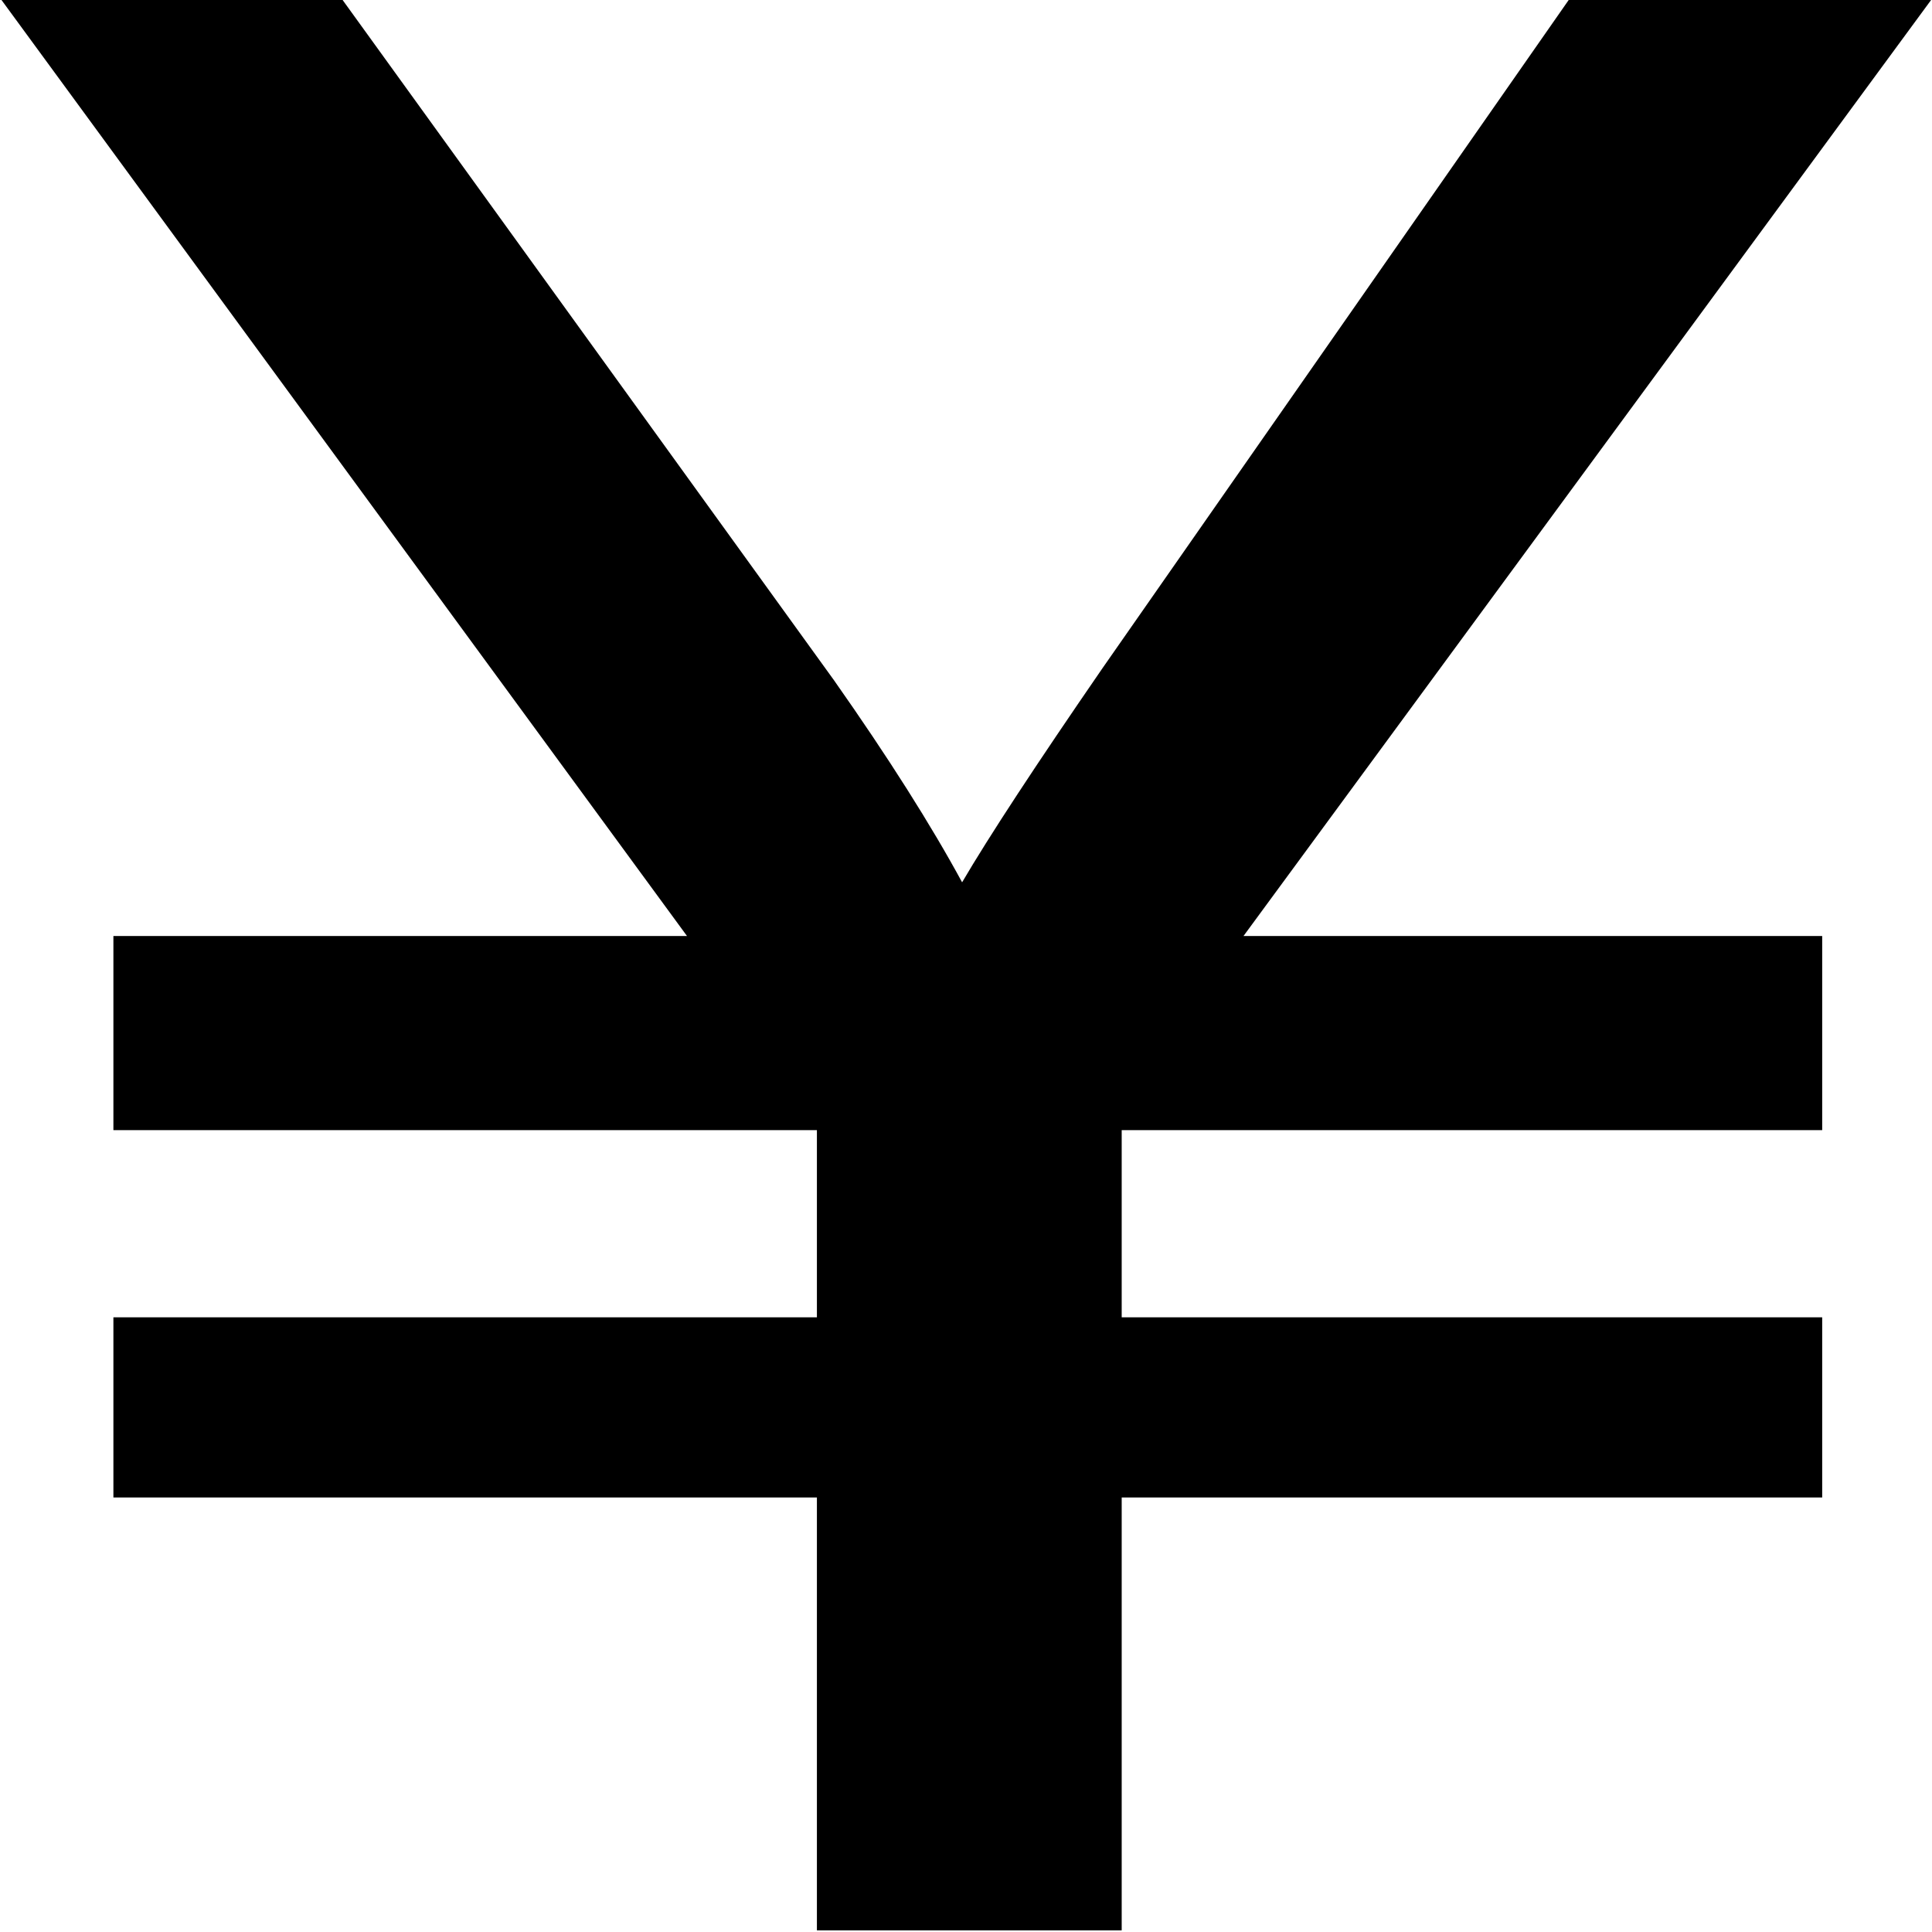
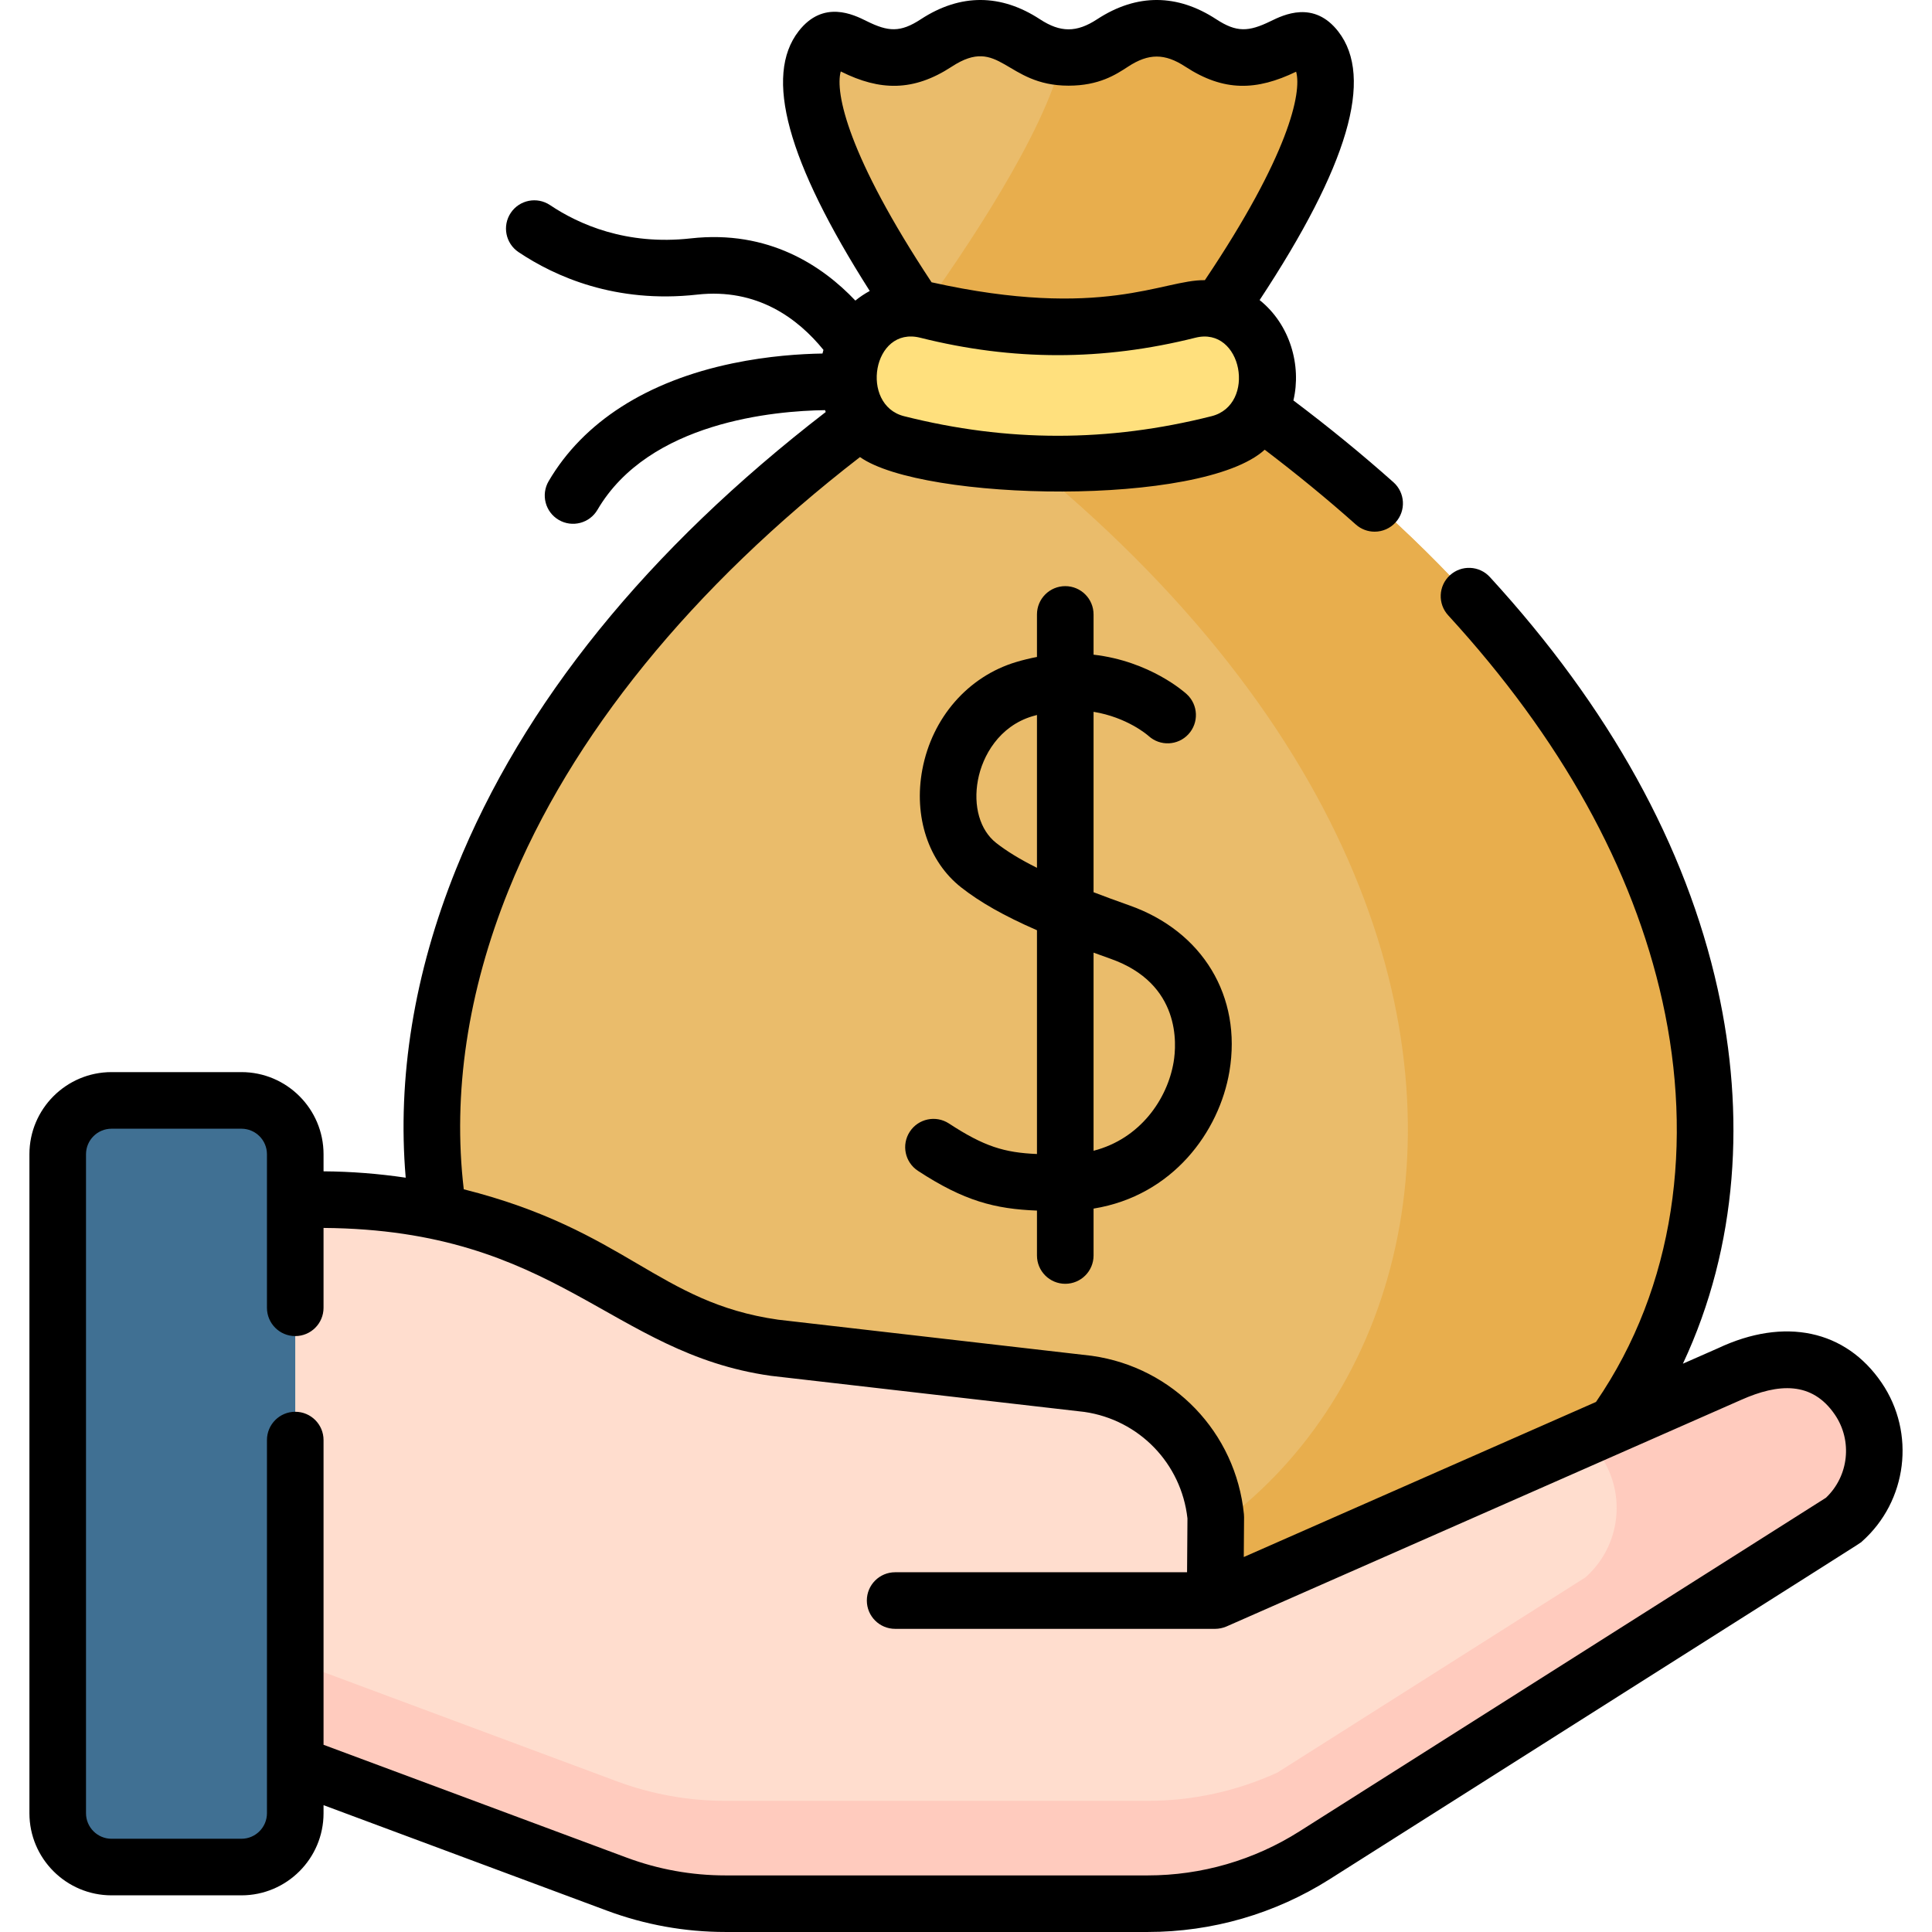
- <svg xmlns="http://www.w3.org/2000/svg" width="128" height="128">
-   <path d="M54.122 127.892v-28.68H7.513V87.274h46.609v-12.4H7.513v-12.86h38.003L.099 0h22.6l32.556 45.07c3.617 5.144 6.44 9.611 8.487 13.385 1.788-3.05 4.89-7.779 9.301-14.186L103.93 0h24.01L82.385 62.013h38.34v12.862h-46.41v12.4h46.41v11.937h-46.41v28.68H54.123z" />
+ <svg xmlns="http://www.w3.org/2000/svg" id="Capa_1" enable-background="new 0 0 512 512" height="512" viewBox="0 0 512 512" width="512">
+   <g>
+     <g>
+       <g>
+         <g>
+           <g>
+             <g>
+               <g>
+                 <path d="m313.801 94.915s49.06-63.674 34.953-81.941c-4.808-6.225-8.908 2.229-18.851 2.229-11.683 0-11.683-7.644-23.367-7.644-11.682 0-11.682 7.644-23.364 7.644-11.681 0-11.681-7.644-23.362-7.644s-11.681 7.644-23.363 7.644c-9.955 0-14.038-8.564-18.878-2.336-14.114 18.166 34.229 82.047 34.229 82.047-213.505 140.358-144.664 331.239-18.607 331.239h99.973c126.437 0 194.852-190.415-19.363-331.238z" fill="#eabc6b" />
+               </g>
+             </g>
+             <g>
+               <path d="m313.801 94.915s49.06-63.674 34.953-81.941c-4.808-6.225-8.908 2.229-18.851 2.229-11.683 0-11.683-7.644-23.367-7.644-11.682 0-11.682 7.644-23.364 7.644-.575 0-1.101-.032-1.622-.068-4.694 20.12-25.846 51.466-37.95 68.249 4.767 6.995 8.198 11.53 8.198 11.53-2.848 1.872-5.635 3.755-8.383 5.645 203.99 140.211 135.734 325.593 10.978 325.593h78.771c126.437.001 194.852-190.414-19.363-331.237z" fill="#e8ae4d" />
+             </g>
+             <g>
+               <path d="m322.923 117.562c-28.507 7.199-56.671 7.2-85.183 0-9.924-2.506-15.549-13.665-11.978-23.808.04-.113.08-.227.12-.34 2.994-8.504 11.486-13.276 19.809-11.187 23.343 5.861 45.932 5.862 69.282 0 8.323-2.09 16.814 2.683 19.809 11.187.04.113.08.227.12.34 3.57 10.144-2.055 21.302-11.979 23.808z" fill="#ffe07d" />
+             </g>
+           </g>
+         </g>
+       </g>
+       <g>
+         <g>
+           <g>
+             <g>
+               <g>
+                 <g>
+                   <g>
+                     <g>
+                       <g>
+                         <g>
+                           <g>
+                             <g>
+                               <g>
+                                 <path d="m54.883 458.902 108.566 40.41c9.221 3.432 18.98 5.189 28.818 5.189h111.886c15.658 0 30.993-4.45 44.219-12.83l140.092-88.771c9.243-8.207 10.956-22 4.002-32.219-7.608-11.181-20.194-13.125-34.043-6.576l-136.393 60.055.161-22.129c-1.806-18.163-15.791-32.74-33.864-35.298l-83.059-9.563c-19.16-2.711-28.735-9.132-45.438-18.903-22.804-13.34-48.748-20.371-75.167-20.371h-29.78v141.006z" fill="#ffddce" />
+                               </g>
+                               <g>
+                                 <path d="m54.883 458.902 108.566 40.41c9.221 3.432 18.98 5.189 28.818 5.189h111.886c15.658 0 30.993-4.45 44.219-12.83l140.092-88.771c9.243-8.207 10.956-22 4.002-32.219-7.608-11.181-20.194-13.125-34.043-6.576l-136.393 60.055.161-22.129c-1.806-18.163-15.791-32.74-33.864-35.298l-83.059-9.563c-19.16-2.711-28.735-9.132-45.438-18.903-22.804-13.34-48.748-20.371-75.167-20.371h-29.78v141.006z" fill="#ffddce" />
+                               </g>
+                               <path d="m492.467 370.682c-7.608-11.181-20.194-13.125-34.043-6.576l-37.516 16.519c1.817 2.876 3.262 5.171 3.262 5.171 6.953 10.219 5.24 24.011-4.002 32.219l-81.629 51.725c-10.751 4.922-22.473 7.504-34.385 7.504h-111.886c-9.838 0-19.598-1.757-28.818-5.189l-108.566-40.41v27.258l108.566 40.41c9.221 3.432 18.98 5.189 28.818 5.189h91.412 20.474c15.658 0 30.993-4.45 44.219-12.83l140.092-88.77c9.242-8.208 10.956-22.001 4.002-32.22z" fill="#ffcbbe" />
+                               <g>
+                                 <path d="m312.008 379.236-.004.534.352-.155c-.113-.129-.232-.253-.348-.379z" fill="#f5dbcc" />
+                               </g>
+                             </g>
+                           </g>
+                           <path d="m78.244 480.527c0 7.877-6.386 14.263-14.263 14.263h-34.423c-7.877 0-14.263-6.386-14.263-14.263v-174.644c0-7.877 6.386-14.263 14.263-14.263h34.423c7.877 0 14.263 6.386 14.263 14.263z" fill="#407093" />
+                         </g>
+                       </g>
+                     </g>
+                   </g>
+                 </g>
+               </g>
+             </g>
+           </g>
+         </g>
+       </g>
+     </g>
+     <g>
+       <path d="m498.667 366.464c-9.551-14.036-25.752-17.463-43.352-9.181l-9.328 4.107c14.708-31.35 16.533-66.297 9.211-99.307-8.409-37.913-28.72-74.641-60.368-109.164-2.798-3.053-7.541-3.259-10.595-.46-3.053 2.798-3.259 7.541-.46 10.595 29.846 32.556 48.95 66.967 56.782 102.276 8.249 37.193 3.45 75.549-17.601 106.2l-93.342 41.099.077-10.542c.002-.266-.01-.532-.037-.797-2.155-21.667-18.717-38.93-40.276-41.98-.064-.01-.128-.018-.193-.025l-82.961-9.552c-31.901-4.541-40.117-23.658-83.321-34.559-2.985-25.33.994-52.299 11.9-79.336 16.425-40.718 48.558-80.278 93.104-114.711 16.603 11.772 90.676 13.237 107.252-1.949 8.492 6.449 16.597 13.095 24.147 19.822 1.429 1.274 3.211 1.9 4.986 1.9 2.064 0 4.12-.847 5.601-2.51 2.755-3.092 2.481-7.832-.611-10.587-8.276-7.373-17.178-14.648-26.515-21.679 2.188-9.278-.874-20.137-8.954-26.601 23.479-35.612 30.308-58.921 20.875-71.133-6.479-8.389-14.539-4.452-17.981-2.77-5.834 2.848-9.015 2.998-14.383-.514-10.241-6.701-21.005-6.917-31.576 0-5.436 3.557-9.717 3.557-15.151 0-10.242-6.701-21.002-6.917-31.575 0-5.43 3.554-8.623 3.334-14.365.48-3.438-1.709-11.489-5.711-18.009 2.679-9.221 11.868-3.052 34.442 18.843 68.843-1.341.725-2.619 1.576-3.812 2.548-8.708-9.196-22.975-18.787-43.607-16.483-17.113 1.915-29.732-3.74-37.306-8.82-3.44-2.304-8.098-1.386-10.404 2.052-2.306 3.44-1.387 8.098 2.052 10.404 9.655 6.473 25.701 13.679 47.322 11.268 15.94-1.788 26.756 6.358 33.489 14.648-.092.32-.177.642-.256.964-5.743.09-14.326.626-23.778 2.592-22.732 4.729-39.606 15.532-48.799 31.244-2.091 3.574-.889 8.168 2.685 10.26 3.575 2.091 8.168.888 10.259-2.686 13.674-23.369 47.051-26.227 60.308-26.406.057.165.124.328.184.492-47.308 36.493-80.244 77.19-97.932 121.04-11.18 27.717-15.646 55.485-13.379 81.874-7.191-1.064-14.465-1.635-21.774-1.685v-4.535c0-11.999-9.762-21.76-21.761-21.76h-34.424c-11.999 0-21.761 9.762-21.761 21.76v174.644c0 12 9.762 21.761 21.761 21.761h34.423c11.999 0 21.761-9.762 21.761-21.761v-2.136l75.091 27.949c10.091 3.755 20.667 5.66 31.434 5.66h111.886c17.106 0 33.785-4.84 48.233-13.995 149.259-94.62 140.195-88.733 141.057-89.497 12.023-10.672 14.269-28.746 5.224-42.04zm-177.58-256.172c-27.422 6.924-54.084 6.924-81.512 0-11.769-2.975-8.359-23.965 4.289-20.793 24.538 6.16 48.394 6.16 72.934 0 12.428-3.12 16.247 17.771 4.289 20.793zm-98.279-91.361c.059.029.118.059.174.087 10.149 5.044 19.042 5.318 29.251-1.361 12.776-8.363 14.163 5.046 30.938 5.046 8.076 0 12.533-2.916 15.787-5.046 5.437-3.558 9.719-3.556 15.155 0 10.254 6.71 18.932 6.379 29.376 1.342 1.543 5.562-1.949 22.143-24.185 55.249-11.042-.188-27.066 10.657-72.428.562-22.188-33.534-25.619-50.276-24.068-55.879zm261.085 377.99-139.534 88.417c-12.043 7.631-25.946 11.666-40.205 11.666h-111.886c-8.975 0-17.791-1.588-26.203-4.719l-80.323-29.897v-80.755c0-4.142-3.357-7.499-7.498-7.499s-7.498 3.357-7.498 7.499v98.894c0 3.73-3.035 6.764-6.764 6.764h-34.424c-3.73 0-6.764-3.035-6.764-6.764v-174.644c0-3.73 3.034-6.763 6.764-6.763h34.423c3.73 0 6.764 3.034 6.764 6.763v40.694c0 4.142 3.357 7.499 7.498 7.499s7.498-3.357 7.498-7.499v-21.162c62.031.475 75.978 33.17 118.476 39.181.064.01.128.018.192.025l82.957 9.551c14.526 2.097 25.705 13.664 27.323 28.227l-.104 14.264h-77.365c-4.141 0-7.499 3.357-7.499 7.499s3.357 7.499 7.499 7.499h84.809c.947 0 2.041-.21 2.993-.625.153-.068 136.263-59.995 136.422-60.065 9.811-4.36 18.756-4.983 24.822 3.931 4.716 6.927 3.672 16.292-2.373 22.019z" />
+       <path d="m282.307 340.22c4.141 0 7.499-3.357 7.499-7.499v-12.43c21.051-3.416 33.334-20.455 36.006-36.351 3.338-19.857-7.063-37.126-26.497-43.995-3.434-1.214-6.594-2.375-9.51-3.496v-47.812c8.871 1.471 14.197 6.062 14.585 6.405 3.046 2.77 7.76 2.565 10.555-.465 2.808-3.044 2.616-7.788-.428-10.596-.529-.488-9.713-8.757-24.712-10.486v-10.664c0-4.142-3.357-7.499-7.499-7.499-4.141 0-7.498 3.357-7.498 7.499v11.27c-1.808.346-3.66.786-5.563 1.359-12.72 3.831-22.228 14.738-24.815 28.463-2.347 12.455 1.602 24.433 10.305 31.259 4.997 3.919 11.287 7.507 20.073 11.343v59.301c-8.672-.367-14.01-1.995-23.322-8.087-3.465-2.266-8.113-1.297-10.38 2.17-2.267 3.465-1.296 8.113 2.17 10.38 12.241 8.008 20.424 10.097 31.532 10.529v11.903c0 4.142 3.357 7.499 7.499 7.499zm-18.316-116.838c-4.281-3.358-6.13-9.75-4.823-16.681 1.212-6.428 5.631-14.238 14.403-16.88.417-.126.827-.234 1.237-.344v40.505c-4.49-2.242-8.011-4.399-10.817-6.6zm30.326 30.703c18.66 6.595 17.504 22.617 16.705 27.37-1.654 9.841-8.878 20.347-21.217 23.509v-52.504c1.46.534 2.951 1.073 4.512 1.625z" />
+     </g>
+   </g>
</svg>
